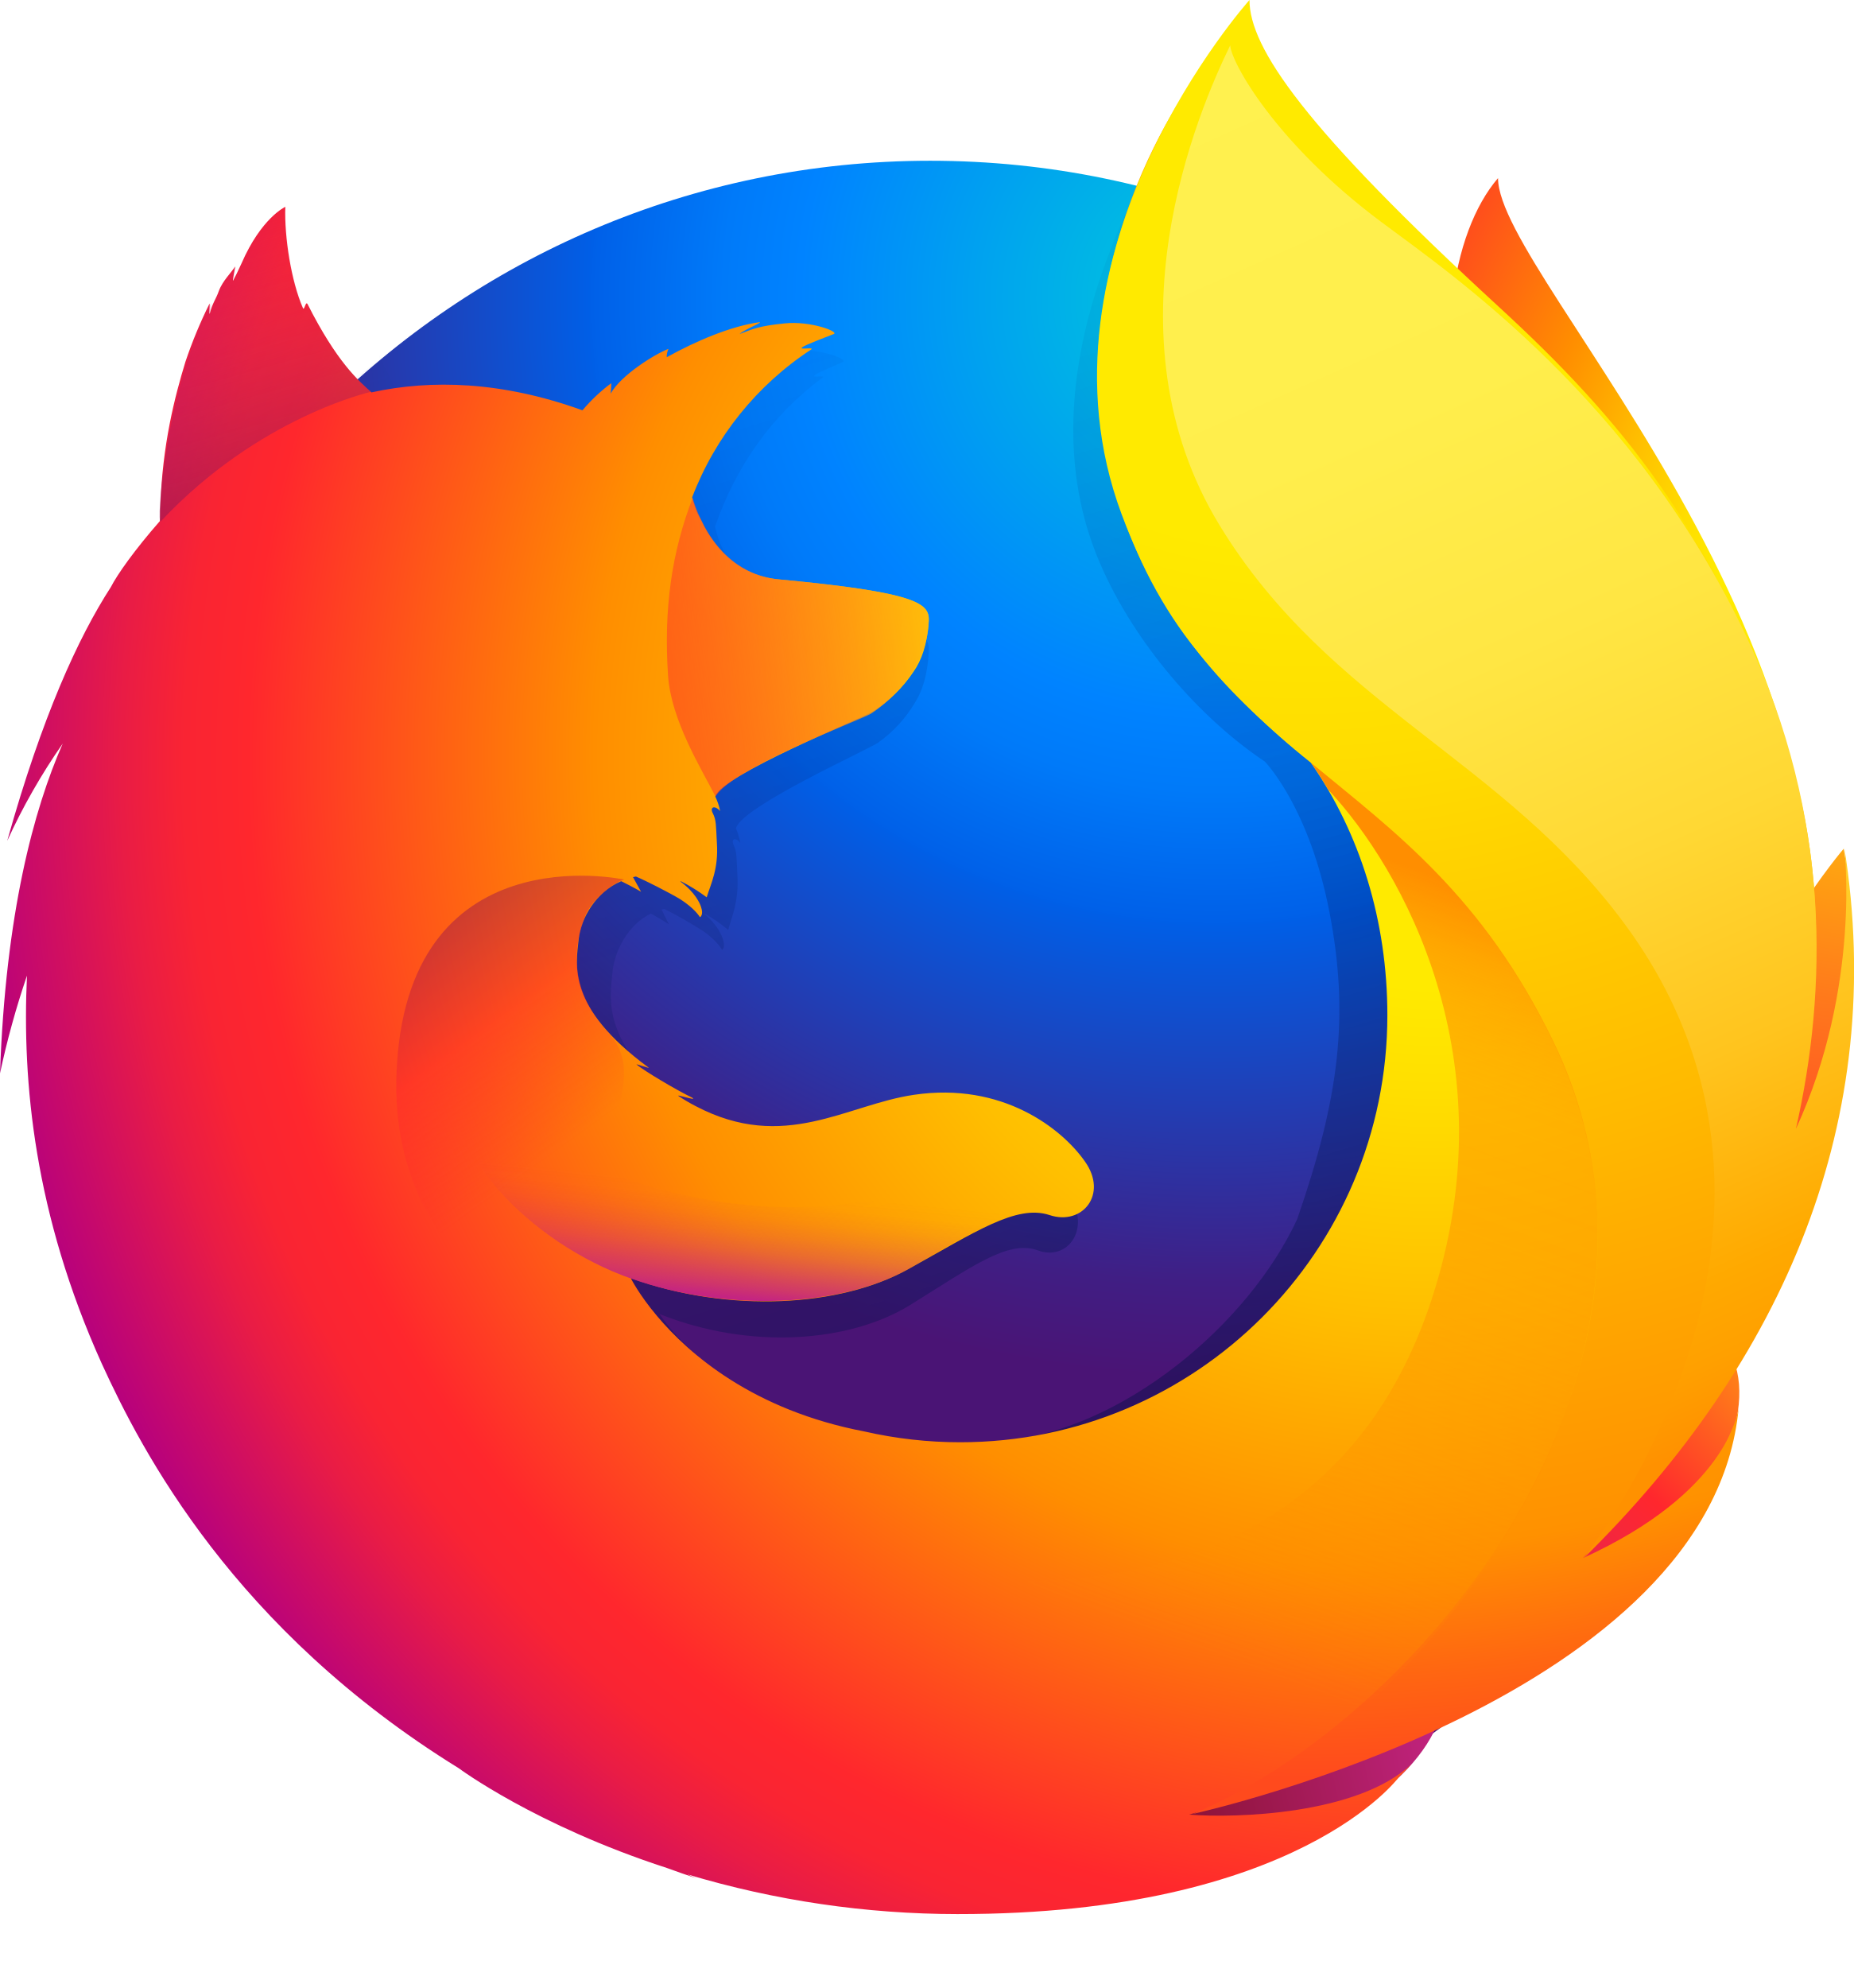
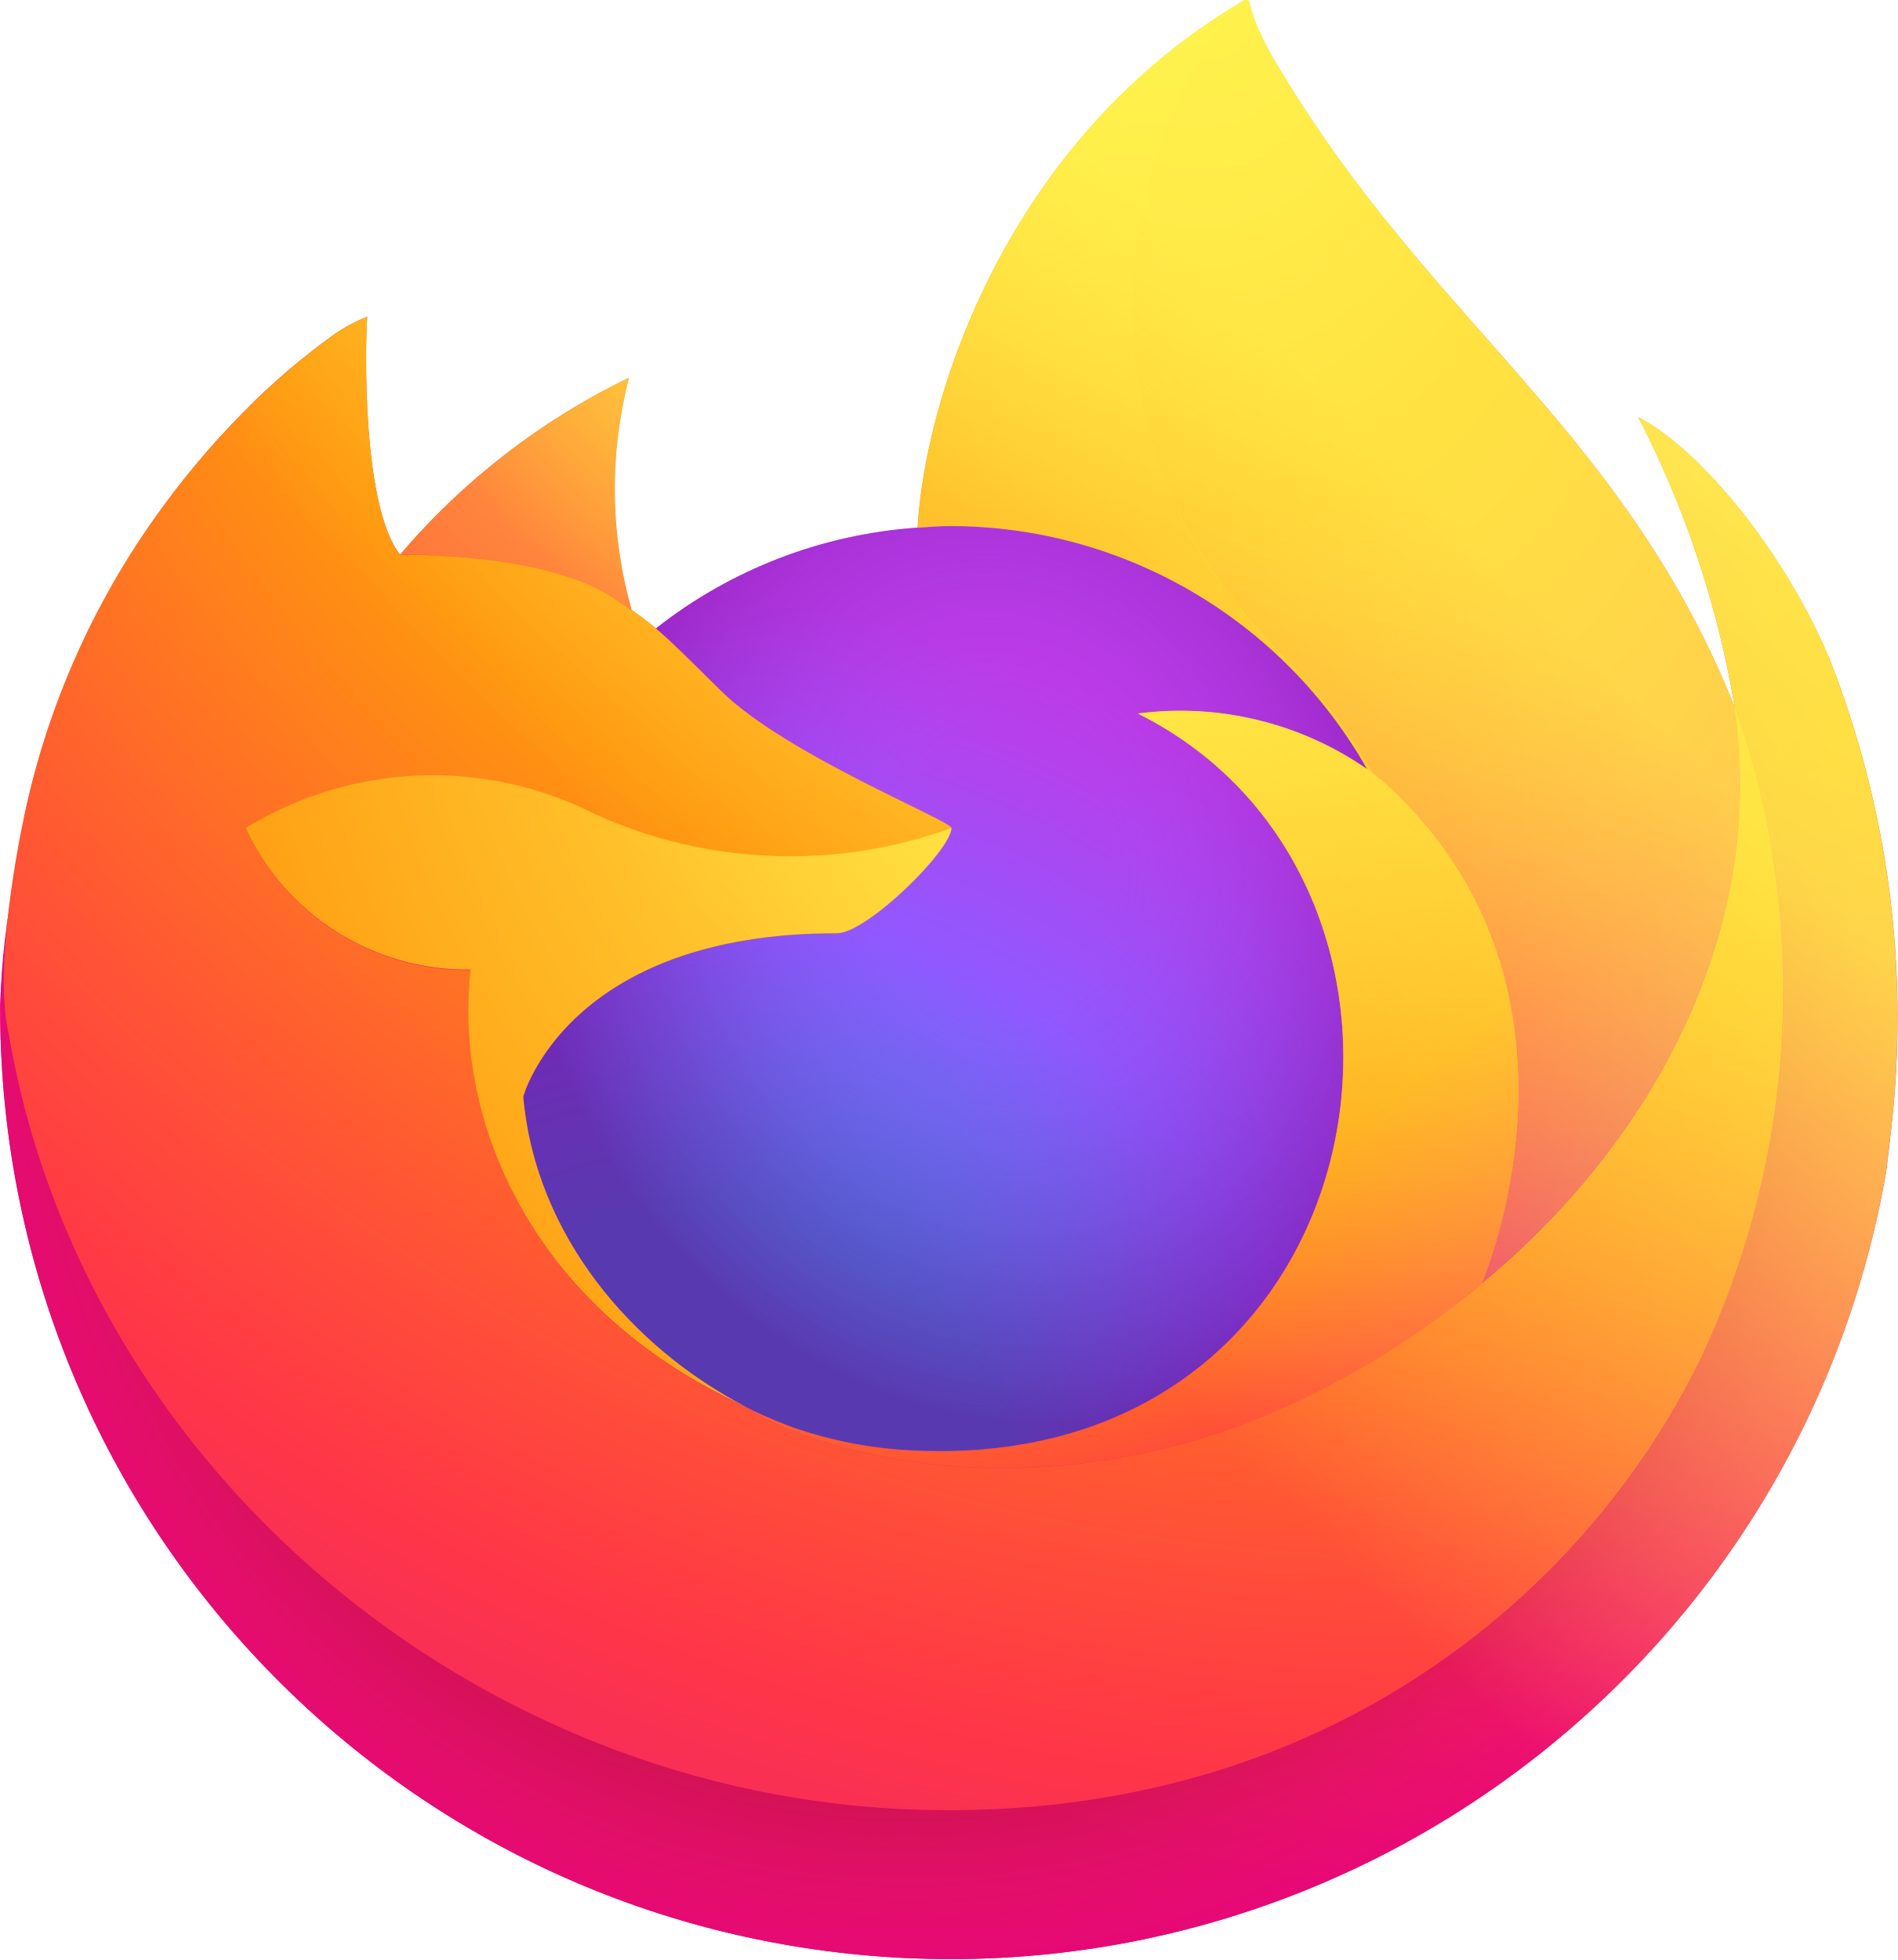
- <svg xmlns="http://www.w3.org/2000/svg" viewBox="0 0 953 1022">
-   <style>.a{fill:url(#r)}.b{fill:url(#r1)}.c{fill:url(#l)}.d{fill:url(#r2)}.e{fill:url(#r3)}.f{fill:url(#r4)}.g{fill:url(#r5)}.h{fill:url(#r6)}.j{fill:url(#l2)}.k{fill:url(#l3)}.m{fill:url(#l4)}.n{fill:url(#l5)}.o{fill:url(#l6)}.q{fill:url(#l7)}</style>
-   <radialGradient id="r" cx="-14515.52" cy="-8331.08" r="450.88" fx="-14544.28" gradientTransform="matrix(0.76, 0.03, -0.05, 1.12, 11552.47, 10070.53)" gradientUnits="userSpaceOnUse">
-     <stop offset=".1" stop-color="#ffea00" />
-     <stop offset=".17" stop-color="#ffde00" />
-     <stop offset=".28" stop-color="#ffbf00" />
-     <stop offset=".43" stop-color="#ff8e00" />
-     <stop offset=".77" stop-color="#ff272d" />
-     <stop offset=".87" stop-color="#e0255a" />
-     <stop offset=".95" stop-color="#cc2477" />
-     <stop offset="1" stop-color="#c42482" />
-   </radialGradient>
-   <radialGradient id="r1" cx="-7564.67" cy="-7923.61" r="791.23" gradientTransform="translate(9929.85 9899.41) scale(1.23 1.23)" gradientUnits="userSpaceOnUse">
-     <stop offset="0" stop-color="#00ccda" />
-     <stop offset=".22" stop-color="#0083ff" />
-     <stop offset=".26" stop-color="#007af9" />
-     <stop offset=".33" stop-color="#0060e8" />
-     <stop offset=".33" stop-color="#005fe7" />
-     <stop offset=".44" stop-color="#2639ad" />
-     <stop offset=".52" stop-color="#401e84" />
-     <stop offset=".57" stop-color="#4a1475" />
-   </radialGradient>
-   <linearGradient id="l" x1="540.67" x2="349.23" y1="729.19" y2="102.96" gradientUnits="userSpaceOnUse">
-     <stop offset="0" stop-color="#000f43" stop-opacity=".4" />
-     <stop offset=".48" stop-color="#001962" stop-opacity=".17" />
-     <stop offset="1" stop-color="#002079" stop-opacity="0" />
-   </linearGradient>
-   <radialGradient id="r2" cx="-8295.94" cy="-6518.56" r="266.89" gradientTransform="matrix(1.22, 0.12, -0.12, 1.22, 10303.7, 9601.96)" gradientUnits="userSpaceOnUse">
-     <stop offset="0" stop-color="#ffea00" />
-     <stop offset=".5" stop-color="#ff272d" />
-     <stop offset="1" stop-color="#c42482" />
-   </radialGradient>
-   <radialGradient id="r3" cx="-8320.09" cy="-6774.47" r="445.68" gradientTransform="matrix(1.22, 0.12, -0.12, 1.22, 10303.7, 9601.96)" gradientUnits="userSpaceOnUse">
-     <stop offset="0" stop-color="#ffe900" />
-     <stop offset=".16" stop-color="#ffaf0e" />
-     <stop offset=".32" stop-color="#ff7a1b" />
-     <stop offset=".47" stop-color="#ff4e26" />
-     <stop offset=".62" stop-color="#ff2c2e" />
-     <stop offset=".76" stop-color="#ff1434" />
-     <stop offset=".89" stop-color="#ff0538" />
-     <stop offset="1" stop-color="#ff0039" />
-   </radialGradient>
-   <radialGradient id="r4" cx="-8257.05" cy="-6361.33" r="408.96" gradientTransform="matrix(1.22, 0.12, -0.12, 1.22, 10303.7, 9601.96)" gradientUnits="userSpaceOnUse">
-     <stop offset="0" stop-color="#ff272d" />
-     <stop offset=".5" stop-color="#c42482" />
-     <stop offset=".99" stop-color="#620700" />
-   </radialGradient>
-   <radialGradient id="r5" cx="715.19" cy="394.04" r="782.18" fx="743.17" fy="380.21" gradientUnits="userSpaceOnUse">
-     <stop offset=".16" stop-color="#ffea00" />
-     <stop offset=".23" stop-color="#ffde00" />
-     <stop offset=".37" stop-color="#ffbf00" />
-     <stop offset=".54" stop-color="#ff8e00" />
-     <stop offset=".76" stop-color="#ff272d" />
-     <stop offset=".8" stop-color="#f92433" />
-     <stop offset=".84" stop-color="#e91c45" />
-     <stop offset=".89" stop-color="#cf0e62" />
-     <stop offset=".94" stop-color="#b5007f" />
-   </radialGradient>
-   <radialGradient id="r6" cx="670.34" cy="31.29" r="891.45" gradientUnits="userSpaceOnUse">
-     <stop offset=".28" stop-color="#ffea00" />
-     <stop offset=".4" stop-color="#fd0" />
-     <stop offset=".63" stop-color="#ffba00" />
-     <stop offset=".86" stop-color="#ff9100" />
-     <stop offset=".93" stop-color="#ff6711" />
-     <stop offset=".99" stop-color="#ff4a1d" />
-   </radialGradient>
-   <linearGradient id="l2" x1="-8979.65" x2="-8672.62" y1="-6679.74" y2="-6758" gradientTransform="matrix(1.22, 0.12, -0.12, 1.22, 10303.7, 9601.96)" gradientUnits="userSpaceOnUse">
-     <stop offset="0" stop-color="#c42482" stop-opacity=".5" />
-     <stop offset=".47" stop-color="#ff272d" stop-opacity=".5" />
-     <stop offset=".49" stop-color="#ff2c2c" stop-opacity=".51" />
-     <stop offset=".68" stop-color="#ff7a1a" stop-opacity=".72" />
-     <stop offset=".83" stop-color="#ffb20d" stop-opacity=".87" />
-     <stop offset=".94" stop-color="#ffd605" stop-opacity=".96" />
-     <stop offset="1" stop-color="#ffe302" />
-   </linearGradient>
-   <linearGradient id="l3" x1="210.35" x2="155.78" y1="-1084.01" y2="-1223.86" gradientTransform="matrix(0.99, 0.1, -0.1, 0.99, -174.07, 1317.43)" gradientUnits="userSpaceOnUse">
-     <stop offset="0" stop-color="#891551" stop-opacity=".6" />
-     <stop offset="1" stop-color="#c42482" stop-opacity="0" />
-   </linearGradient>
-   <linearGradient id="l4" x1="-12.96" x2="81.15" y1="716.83" y2="823.71" gradientTransform="matrix(0.99, 0.1, -0.1, 0.99, 305.06, -242.98)" gradientUnits="userSpaceOnUse">
-     <stop offset=".01" stop-color="#891551" stop-opacity=".5" />
-     <stop offset=".48" stop-color="#ff272d" stop-opacity=".5" />
-     <stop offset="1" stop-color="#ff272d" stop-opacity="0" />
-   </linearGradient>
-   <linearGradient id="l5" x1="165.1" x2="165.17" y1="902.62" y2="827.84" gradientTransform="matrix(0.99, 0.1, -0.1, 0.99, 305.06, -242.98)" gradientUnits="userSpaceOnUse">
-     <stop offset="0" stop-color="#c42482" />
-     <stop offset=".08" stop-color="#c42482" stop-opacity=".81" />
-     <stop offset=".21" stop-color="#c42482" stop-opacity=".57" />
-     <stop offset=".33" stop-color="#c42482" stop-opacity=".36" />
-     <stop offset=".45" stop-color="#c42482" stop-opacity=".2" />
-     <stop offset=".56" stop-color="#c42482" stop-opacity=".09" />
-     <stop offset=".67" stop-color="#c42482" stop-opacity=".02" />
-     <stop offset=".77" stop-color="#c42482" stop-opacity="0" />
-   </linearGradient>
-   <linearGradient id="l6" x1="620.53" x2="926.19" y1="36.12" y2="719.61" gradientUnits="userSpaceOnUse">
-     <stop offset="0" stop-color="#fff14f" />
-     <stop offset=".27" stop-color="#ffee4c" />
-     <stop offset=".45" stop-color="#ffe643" />
-     <stop offset=".61" stop-color="#ffd834" />
-     <stop offset=".76" stop-color="#ffc41e" />
-     <stop offset=".89" stop-color="#ffab02" />
-     <stop offset=".9" stop-color="#ffa900" />
-     <stop offset=".95" stop-color="#ffa000" />
-     <stop offset="1" stop-color="#ff9100" />
-   </linearGradient>
-   <linearGradient id="l7" x1="680.88" x2="536.1" y1="429.21" y2="817.96" gradientUnits="userSpaceOnUse">
-     <stop offset="0" stop-color="#ff8e00" />
-     <stop offset=".04" stop-color="#ff8e00" stop-opacity=".86" />
-     <stop offset=".08" stop-color="#ff8e00" stop-opacity=".73" />
-     <stop offset=".13" stop-color="#ff8e00" stop-opacity=".63" />
-     <stop offset=".18" stop-color="#ff8e00" stop-opacity=".56" />
-     <stop offset=".23" stop-color="#ff8e00" stop-opacity=".51" />
-     <stop offset=".28" stop-color="#ff8e00" stop-opacity=".5" />
-     <stop offset=".39" stop-color="#ff8e00" stop-opacity=".48" />
-     <stop offset=".52" stop-color="#ff8e00" stop-opacity=".42" />
-     <stop offset=".68" stop-color="#ff8e00" stop-opacity=".31" />
-     <stop offset=".84" stop-color="#ff8e00" stop-opacity=".17" />
-     <stop offset="1" stop-color="#ff8e00" stop-opacity="0" />
-   </linearGradient>
-   <path d="M770.28,91.56c-23.95,27.88-35.1,90.64-10.82,154.26s61.5,49.8,84.7,114.67c30.62,85.6,16.37,200.59,16.37,200.59s36.81,106.61,62.47-6.63C979.79,341.74,770.28,143.94,770.28,91.56Z" class="a" />
-   <path d="M478.07,974.64c245.24,0,443.9-199.74,443.9-446s-198.66-446-443.66-446S34.65,282.32,34.65,528.61C34.18,775.14,233.07,974.64,478.07,974.64Z" class="b" />
-   <path d="M810.67,803.64a246.89,246.89,0,0,1-30.12,18.18,704,704,0,0,0,38.3-63c9.46-10.47,18.13-20.65,25.19-31.65,3.44-5.41,7.31-12.08,11.42-19.82,24.92-44.9,52.4-117.56,53.18-192.2V515c0-1.84,0-3.67,0-5.51a257.6,257.6,0,0,0-5.71-55.75c.2,1.43.38,2.86.56,4.29-.22-1.1-.41-2.21-.64-3.31.37,2,.66,4,1,6,5.09,43.22,1.47,85.37-16.68,116.45-.29.45-.58.88-.87,1.32,9.41-47.23,12.56-99.39,2.09-151.6,0,0-4.19-25.38-35.38-102.44-18-44.35-49.83-80.72-78-107.21-24.69-30.55-47.11-51-59.47-64.06-25.82-27.19-36.64-47.57-41.09-60.87-3.85-1.93-53.14-49.81-57.05-51.63-21.51,33.35-89.16,137.67-57,235.15,14.58,44.17,51.47,90,90.07,115.74,1.69,1.94,23,25,33.09,77.16,10.45,53.85,5,95.86-16.54,158-25.29,54.51-90.07,108.39-150.72,113.9-129.67,11.78-177.15-65.11-177.15-65.11,46.34,18.52,97.57,14.65,128.72-4.56,31.4-19.43,50.39-33.83,65.81-28.15C548.86,648.43,561,632,550.1,615a78.5,78.5,0,0,0-79.4-34.57c-31.43,5.11-60.23,30-101.41,5.89a85.53,85.53,0,0,1-7.73-5.06c-2.71-1.79,8.83,2.72,6.13.69-8-4.35-22.2-13.84-25.88-17.22-.61-.56,6.22,2.18,5.61,1.62-38.51-31.71-33.7-53.13-32.49-66.57,1-10.75,8-24.52,19.75-30.11,5.69,3.11,9.24,5.48,9.24,5.48s-2.43-5-3.74-7.58c.46-.2.9-.15,1.36-.34,4.66,2.25,15,8.1,20.41,11.67,7.07,5,9.33,9.44,9.33,9.44s1.86-1,.48-5.37c-.5-1.78-2.65-7.45-9.65-13.17l.44,0a81.2,81.2,0,0,1,11.87,8.24c2-7.18,5.53-14.68,4.75-28.09-.48-9.43-.26-11.87-1.92-15.51-1.49-3.13.83-4.35,3.42-1.1a32.83,32.83,0,0,0-2.21-7.4l0-.24c3.23-11.24,68.25-40.46,73-43.88a67.36,67.36,0,0,0,19.13-20.8c3.62-5.76,6.34-13.85,7-26.11.36-8.84-3.76-14.73-69.51-21.62-18-1.77-28.53-14.8-34.53-26.82-1.09-2.59-2.21-4.94-3.33-7.28a58,58,0,0,1-2.56-8.43c10.75-30.87,28.81-57,55.37-76.7,1.45-1.32-5.78.34-4.34-1,1.69-1.54,12.71-6,14.79-7,2.54-1.2-10.88-6.9-22.73-5.51-12.07,1.36-14.63,2.8-21.07,5.53,2.67-2.66,11.17-6.15,9.18-6.13-13,2-29.18,9.56-43,18.12a10.73,10.73,0,0,1,.83-4.35c-6.44,2.73-22.26,13.79-26.87,23.14a44.33,44.33,0,0,0,.27-5.4,84.48,84.48,0,0,0-13.19,13.82l-.24.22c-37.36-15-70.23-16-98.05-9.28-6.09-6.11-9.06-1.64-22.91-32.07-.94-1.83.72,1.81,0,0-2.28-5.9,1.39,7.87,0,0-23.28,18.37-53.92,39.19-68.63,53.89-.18.59,17.16-4.9,0,0-6,1.72-5.6,5.28-6.51,37.5-.22,2.44,0,5.18-.22,7.38-11.75,15-19.75,27.64-22.78,34.21-15.19,26.18-31.93,67-48.15,131.55A334.36,334.36,0,0,1,75.2,398.36c-13.49,34.27-26.53,88.08-29.13,170.94a483.61,483.61,0,0,1,12.53-50.66A473,473,0,0,0,93.33,719.71c9.33,22.82,24.76,57.46,51,95.4C226.9,902,343.31,956,472.21,956,606.79,956,727.64,897.13,810.67,803.64Z" class="c" />
-   <path d="M711.1,866.71c162.87-18.86,235-186.7,142.38-190C769.85,674,634,875.61,711.1,866.71Z" class="d" />
-   <path d="M865.21,642.42C977.26,577.21,948,436.34,948,436.34s-43.25,50.24-72.62,130.32C846.4,646,797.84,681.81,865.21,642.42Z" class="e" />
-   <path d="M509.47,950.06C665.7,999.91,800,876.84,717.21,835.74,642,798.68,435.32,926.49,509.47,950.06Z" class="f" />
-   <path d="M876.85,702.23c3.8-5.36,8.94-22.53,13.48-30.21,27.58-44.52,27.78-80,27.78-80.84,16.66-83.22,15.15-117.2,4.9-180-8.25-50.6-44.32-123.09-75.57-158-32.2-36-9.51-24.25-40.69-50.52-27.33-30.29-53.82-60.29-68.25-72.36C634.22,43.09,636.57,24.58,638.58,21.42c-.34.37-.84.92-1.47,1.64C635.87,18.14,635,14,635,14s-57,57-69,152c-7.83,62,15.38,126.68,49,168a381.37,381.37,0,0,0,59,58v0c25.4,36.48,39.38,81.49,39.38,129.91,0,121.24-98.34,219.53-219.65,219.53a220.45,220.45,0,0,1-49.13-5.52C387.36,725,354.3,696.12,337.82,676.51c-9.45-11.23-13.46-19.42-13.46-19.42,51.28,18.37,108,14.53,142.47-4.52,34.75-19.26,55.77-33.55,72.84-27.92,16.82,5.61,30.21-10.67,18.2-27.54-11.77-16.85-42.4-41-87.88-34.29-34.79,5.07-66.66,29.76-112.24,5.84a96.31,96.31,0,0,1-8.55-5c-3-1.77,9.77,2.69,6.79.68-8.87-4.32-24.57-13.73-28.64-17.07-.68-.56,6.88,2.16,6.2,1.6-42.62-31.45-37.3-52.69-36-66,1.07-10.66,8.81-24.32,21.86-29.86,6.3,3.08,10.23,5.43,10.23,5.43s-2.69-4.92-4.14-7.51c.51-.19,1-.15,1.5-.34,5.16,2.23,16.58,8,22.59,11.57,7.83,4.95,10.32,9.36,10.32,9.36s2.06-1,.54-5.33c-.56-1.77-2.93-7.39-10.68-13.07l.48,0a90.85,90.85,0,0,1,13.13,8.17c2.19-7.12,6.12-14.56,5.25-27.86-.53-9.35-.28-11.78-2.12-15.39-1.65-3.1.92-4.31,3.78-1.09a30,30,0,0,0-2.44-7.34l0-.24c3.57-11.14,75.53-40.12,80.77-43.51a70.31,70.31,0,0,0,21.17-20.63c4-5.72,7-13.73,7.75-25.89.25-5.48-1.44-9.82-20.5-14-11.44-2.49-29.14-4.91-56.43-7.47-19.9-1.76-31.58-14.68-38.21-26.6-1.21-2.57-2.45-4.9-3.68-7.22a53.11,53.11,0,0,1-2.83-8.36,158.47,158.47,0,0,1,61.28-76.06c1.6-1.31-6.4.33-4.8-1,1.87-1.52,14.06-5.93,16.37-6.92,2.81-1.19-12-6.84-25.16-5.47-13.36,1.35-16.19,2.78-23.32,5.49,3-2.64,12.37-6.1,10.16-6.08-14.4,2-32.3,9.48-47.6,18a9.68,9.68,0,0,1,.92-4.31c-7.13,2.71-24.64,13.67-29.73,23a39.49,39.49,0,0,0,.29-5.35,88.68,88.68,0,0,0-14.6,13.7l-.27.22C258.14,196,221.75,195,191,201.72c-6.74-6.06-17.57-15.23-32.89-45.4-1-1.82-1.6,3.75-2.4,2-6-13.81-9.55-36.44-9-52,0,0-12.32,5.61-22.51,29.06-1.89,4.21-3.11,6.54-4.32,8.87-.56.68,1.27-7.7,1-7.24-1.77,3-6.36,7.19-8.37,12.62-1.38,4-3.32,6.27-4.56,11.29l-.29.46c-.1-1.48.37-6.08,0-5.14A236.1,236.1,0,0,0,95.34,186c-5.49,18-11.88,42.61-12.89,74.57-.24,2.42,0,5.14-.25,7.32C69.2,282.72,60.34,295.28,57,301.8c-16.81,26-35.33,66.44-53.29,130.46a319.14,319.14,0,0,1,28.54-50C17.32,416.25,2.89,469.62,0,551.8a438.52,438.52,0,0,1,13.87-50.24C11.29,556.36,17.68,624.3,52.32,701,72.89,746,120.24,837.6,235.94,909.05h0s39.36,29.3,107,51.26c5,1.81,10.06,3.6,15.23,5.33-1.62-.66-3.19-1.34-4.71-2.05A484.88,484.88,0,0,0,492.27,984c175.18.15,226.85-70.2,226.85-70.2l-.51.38q3.71-3.49,7.14-7.26C698.11,933,635,934.76,611.45,932.87c40.22-11.81,66.69-21.81,118.17-41.52q9-3.36,18.48-7.64l2.05-.94c1.25-.58,2.49-1.13,3.75-1.74a349.21,349.21,0,0,0,70.26-44c51.7-41.3,62.95-81.56,68.83-108.1-.82,2.54-3.37,8.47-5.17,12.32-13.31,28.48-42.84,46-74.91,60.95a689,689,0,0,0,42.38-62.44C865.77,729.39,869,713.15,876.85,702.23Z" class="g" />
-   <path d="M813.92,801c21.08-23.24,40-49.82,54.35-80,36.9-77.58,94-206.58,49-341.31C881.77,273.22,833,215,771.11,158.12,670.56,65.76,642.48,24.52,642.48,0c0,0-116.09,129.41-65.74,264.38s153.46,130,221.68,270.87c80.27,165.74-64.95,346.61-185,397.24,7.35-1.63,267-60.38,280.61-208.88C893.68,726.34,887.83,767.41,813.92,801Z" class="h" />
-   <path d="M477.59,319.37c.39-8.77-4.16-14.66-76.68-21.46-29.84-2.76-41.26-30.33-44.75-41.94-10.61,27.56-15,56.49-12.64,91.48,1.61,22.92,17,47.52,24.37,62,0,0,1.64-2.13,2.39-2.91,13.86-14.43,71.94-36.42,77.39-39.54C453.69,363.16,476.58,346.44,477.59,319.37Z" class="j" />
-   <path d="M158.31,156.47c-1-1.82-1.6,3.75-2.4,2-6-13.81-9.58-36.2-8.72-52,0,0-12.32,5.61-22.51,29.06-1.89,4.21-3.11,6.54-4.32,8.86-.56.68,1.27-7.7,1-7.24-1.77,3-6.36,7.19-8.35,12.38-1.65,4.24-3.35,6.52-4.61,11.77-.39,1.43.39-6.32.05-5.38C84.72,201.68,80.19,271,82.69,268,133.17,214.14,191,201.36,191,201.36c-6.15-4.53-19.53-17.63-32.7-44.89Z" class="k" />
-   <path d="M349.84,720.1c-69.72-29.77-149-71.75-146-167.14C207.92,427.35,321,452.18,321,452.18c-4.27,1-15.68,9.16-19.72,17.82-4.27,10.83-12.07,35.28,11.55,60.9,37.09,40.19-76.2,95.36,98.66,199.57,4.41,2.4-41-1.43-61.64-10.36Z" class="m" />
-   <path d="M325.07,657.5c49.44,17.21,107,14.19,141.52-4.86,23.09-12.85,52.7-33.43,70.92-28.35-15.78-6.24-27.73-9.15-42.1-9.86-2.45,0-5.38-.05-8-.32a136.23,136.23,0,0,0-15.76.86c-8.9.82-18.77,6.43-27.74,5.53-.48,0,8.7-3.77,8-3.61-4.75,1-9.92,1.21-15.37,1.88-3.47.39-6.45.82-9.89,1-103,8.73-190-55.81-190-55.81-7.41,25,33.17,74.3,88.52,93.57Z" class="n" />
-   <path d="M813.74,801.65c104.16-102.27,156.86-226.58,134.58-366,0,0,8.9,71.5-24.85,144.63,16.21-71.39,18.1-160.11-25-252C841,205.64,746.45,141.11,710.35,114.19,655.66,73.4,633,31.87,632.57,23.3c-16.34,33.48-65.77,148.2-5.31,247,56.64,92.56,145.86,120,208.33,204.95C950.67,631.67,813.74,801.65,813.74,801.65Z" class="o" />
-   <path d="M798.81,535.55C762.41,460.35,717,427.55,674,392c5,7,6.23,9.47,9,14,37.83,40.32,93.61,138.66,53.11,262.11C659.88,900.48,355,791.06,323,760.32c12.93,134.49,238,198.84,384.6,111.63C791,793,858.47,658.79,798.81,535.55Z" class="q" />
+ <svg xmlns="http://www.w3.org/2000/svg" width="77.42" height="79.97" version="1.1" viewBox="0 0 77.42 79.97">
+   <defs>
+     <linearGradient id="a" x1="70.79" x2="6.447" y1="12.39" y2="74.47" gradientTransform="translate(-1.3 -.004086)" gradientUnits="userSpaceOnUse">
+       <stop stop-color="#fff44f" offset=".048" />
+       <stop stop-color="#ffe847" offset=".111" />
+       <stop stop-color="#ffc830" offset=".225" />
+       <stop stop-color="#ff980e" offset=".368" />
+       <stop stop-color="#ff8b16" offset=".401" />
+       <stop stop-color="#ff672a" offset=".462" />
+       <stop stop-color="#ff3647" offset=".534" />
+       <stop stop-color="#e31587" offset=".705" />
+     </linearGradient>
+     <radialGradient id="b" cx="-7907" cy="-8515" r="80.8" gradientTransform="translate(7974 8524)" gradientUnits="userSpaceOnUse">
+       <stop stop-color="#ffbd4f" offset=".129" />
+       <stop stop-color="#ffac31" offset=".186" />
+       <stop stop-color="#ff9d17" offset=".247" />
+       <stop stop-color="#ff980e" offset=".283" />
+       <stop stop-color="#ff563b" offset=".403" />
+       <stop stop-color="#ff3750" offset=".467" />
+       <stop stop-color="#f5156c" offset=".71" />
+       <stop stop-color="#eb0878" offset=".782" />
+       <stop stop-color="#e50080" offset=".86" />
+     </radialGradient>
+     <radialGradient id="c" cx="-7937" cy="-8482" r="80.8" gradientTransform="translate(7974 8524)" gradientUnits="userSpaceOnUse">
+       <stop stop-color="#960e18" offset=".3" />
+       <stop stop-color="#b11927" stop-opacity=".74" offset=".351" />
+       <stop stop-color="#db293d" stop-opacity=".343" offset=".435" />
+       <stop stop-color="#f5334b" stop-opacity=".094" offset=".497" />
+       <stop stop-color="#ff3750" stop-opacity="0" offset=".53" />
+     </radialGradient>
+     <radialGradient id="d" cx="-7927" cy="-8533" r="58.53" gradientTransform="translate(7974 8524)" gradientUnits="userSpaceOnUse">
+       <stop stop-color="#fff44f" offset=".132" />
+       <stop stop-color="#ffdc3e" offset=".252" />
+       <stop stop-color="#ff9d12" offset=".506" />
+       <stop stop-color="#ff980e" offset=".526" />
+     </radialGradient>
+     <radialGradient id="e" cx="-7946" cy="-8461" r="38.47" gradientTransform="translate(7974 8524)" gradientUnits="userSpaceOnUse">
+       <stop stop-color="#3a8ee6" offset=".353" />
+       <stop stop-color="#5c79f0" offset=".472" />
+       <stop stop-color="#9059ff" offset=".669" />
+       <stop stop-color="#c139e6" offset="1" />
+     </radialGradient>
+     <radialGradient id="f" cx="-7936" cy="-8492" r="20.4" gradientTransform="matrix(.972 -.235 .275 1.138 10090 7834)" gradientUnits="userSpaceOnUse">
+       <stop stop-color="#9059ff" stop-opacity="0" offset=".206" />
+       <stop stop-color="#8c4ff3" stop-opacity=".064" offset=".278" />
+       <stop stop-color="#7716a8" stop-opacity=".45" offset=".747" />
+       <stop stop-color="#6e008b" stop-opacity=".6" offset=".975" />
+     </radialGradient>
+     <radialGradient id="g" cx="-7938" cy="-8518" r="27.68" gradientTransform="translate(7974 8524)" gradientUnits="userSpaceOnUse">
+       <stop stop-color="#ffe226" offset="0" />
+       <stop stop-color="#ffdb27" offset=".121" />
+       <stop stop-color="#ffc82a" offset=".295" />
+       <stop stop-color="#ffa930" offset=".502" />
+       <stop stop-color="#ff7e37" offset=".732" />
+       <stop stop-color="#ff7139" offset=".792" />
+     </radialGradient>
+     <radialGradient id="h" cx="-7916" cy="-8536" r="118.1" gradientTransform="translate(7974 8524)" gradientUnits="userSpaceOnUse">
+       <stop stop-color="#fff44f" offset=".113" />
+       <stop stop-color="#ff980e" offset=".456" />
+       <stop stop-color="#ff5634" offset=".622" />
+       <stop stop-color="#ff3647" offset=".716" />
+       <stop stop-color="#e31587" offset=".904" />
+     </radialGradient>
+     <radialGradient id="i" cx="-7927" cy="-8523" r="86.5" gradientTransform="matrix(.105 .995 -.653 .069 -4685 8470)" gradientUnits="userSpaceOnUse">
+       <stop stop-color="#fff44f" offset="0" />
+       <stop stop-color="#ffe847" offset=".06" />
+       <stop stop-color="#ffc830" offset=".168" />
+       <stop stop-color="#ff980e" offset=".304" />
+       <stop stop-color="#ff8b16" offset=".356" />
+       <stop stop-color="#ff672a" offset=".455" />
+       <stop stop-color="#ff3647" offset=".57" />
+       <stop stop-color="#e31587" offset=".737" />
+     </radialGradient>
+     <radialGradient id="j" cx="-7938" cy="-8508" r="73.72" gradientTransform="translate(7974 8524)" gradientUnits="userSpaceOnUse">
+       <stop stop-color="#fff44f" offset=".137" />
+       <stop stop-color="#ff980e" offset=".48" />
+       <stop stop-color="#ff5634" offset=".592" />
+       <stop stop-color="#ff3647" offset=".655" />
+       <stop stop-color="#e31587" offset=".904" />
+     </radialGradient>
+     <radialGradient id="k" cx="-7919" cy="-8504" r="80.69" gradientTransform="translate(7974 8524)" gradientUnits="userSpaceOnUse">
+       <stop stop-color="#fff44f" offset=".094" />
+       <stop stop-color="#ffe141" offset=".231" />
+       <stop stop-color="#ffaf1e" offset=".509" />
+       <stop stop-color="#ff980e" offset=".626" />
+     </radialGradient>
+     <linearGradient id="l" x1="70.01" x2="15.27" y1="12.06" y2="66.81" gradientTransform="translate(-1.3 -.004086)" gradientUnits="userSpaceOnUse">
+       <stop stop-color="#fff44f" stop-opacity=".8" offset=".167" />
+       <stop stop-color="#fff44f" stop-opacity=".634" offset=".266" />
+       <stop stop-color="#fff44f" stop-opacity=".217" offset=".489" />
+       <stop stop-color="#fff44f" stop-opacity="0" offset=".6" />
+     </linearGradient>
+   </defs>
+   <path d="m74.62 26.83c-1.684-4.052-5.1-8.427-7.775-9.81a40.27 40.27 0 0 1 3.925 11.76l7e-3 0.065c-4.382-10.92-11.81-15.33-17.88-24.92-0.307-0.485-0.614-0.971-0.913-1.484-0.171-0.293-0.308-0.557-0.427-0.8a7.053 7.053 0 0 1-0.578-1.535 0.1 0.1 0 0 0-0.088-0.1 0.138 0.138 0 0 0-0.073 0c-5e-3 0-0.013 9e-3 -0.019 0.011s-0.019 0.011-0.028 0.015l0.015-0.026c-9.735 5.7-13.04 16.25-13.34 21.53a19.39 19.39 0 0 0-10.67 4.111 11.59 11.59 0 0 0-1-0.758 17.97 17.97 0 0 1-0.109-9.473 28.7 28.7 0 0 0-9.329 7.21h-0.018c-1.536-1.947-1.428-8.367-1.34-9.708a6.928 6.928 0 0 0-1.294 0.687 28.22 28.22 0 0 0-3.788 3.245 33.84 33.84 0 0 0-3.623 4.347v6e-3 -7e-3a32.73 32.73 0 0 0-5.2 11.74l-0.052 0.256c-0.073 0.341-0.336 2.049-0.381 2.42 0 0.029-6e-3 0.056-9e-3 0.085a36.94 36.94 0 0 0-0.629 5.343v0.2a38.76 38.76 0 0 0 76.95 6.554c0.065-0.5 0.118-0.995 0.176-1.5a39.86 39.86 0 0 0-2.514-19.47zm-44.67 30.34c0.181 0.087 0.351 0.181 0.537 0.264l0.027 0.017q-0.282-0.135-0.564-0.281zm8.878-23.38m31.95-4.934v-0.037l7e-3 0.041z" style="fill:url(#a)" />
+   <path d="m74.62 26.83c-1.684-4.052-5.1-8.427-7.775-9.81a40.27 40.27 0 0 1 3.925 11.76v0.037l7e-3 0.041a35.1 35.1 0 0 1-1.206 26.16c-4.442 9.531-15.19 19.3-32.02 18.82-18.18-0.515-34.2-14.01-37.19-31.68-0.545-2.787 0-4.2 0.274-6.465a28.88 28.88 0 0 0-0.623 5.348v0.2a38.76 38.76 0 0 0 76.95 6.554c0.065-0.5 0.118-0.995 0.176-1.5a39.86 39.86 0 0 0-2.514-19.47z" style="fill:url(#b)" />
+   <path d="m74.62 26.83c-1.684-4.052-5.1-8.427-7.775-9.81a40.27 40.27 0 0 1 3.925 11.76v0.037l7e-3 0.041a35.1 35.1 0 0 1-1.206 26.16c-4.442 9.531-15.19 19.3-32.02 18.82-18.18-0.515-34.2-14.01-37.19-31.68-0.545-2.787 0-4.2 0.274-6.465a28.88 28.88 0 0 0-0.623 5.348v0.2a38.76 38.76 0 0 0 76.95 6.554c0.065-0.5 0.118-0.995 0.176-1.5a39.86 39.86 0 0 0-2.514-19.47z" style="fill:url(#c)" />
+   <path d="m55.78 31.38c0.084 0.059 0.162 0.118 0.241 0.177a21.1 21.1 0 0 0-3.6-4.695c-12.05-12.05-3.157-26.12-1.658-26.84l0.015-0.022c-9.735 5.7-13.04 16.25-13.34 21.53 0.452-0.031 0.9-0.069 1.362-0.069a19.56 19.56 0 0 1 16.98 9.917z" style="fill:url(#d)" />
+   <path d="m38.82 33.79c-0.064 0.964-3.47 4.289-4.661 4.289-11.02 0-12.81 6.667-12.81 6.667 0.488 5.614 4.4 10.24 9.129 12.68 0.216 0.112 0.435 0.213 0.654 0.312q0.569 0.252 1.138 0.466a17.24 17.24 0 0 0 5.043 0.973c19.32 0.906 23.06-23.1 9.119-30.07a13.38 13.38 0 0 1 9.345 2.269 19.56 19.56 0 0 0-16.98-9.917c-0.46 0-0.91 0.038-1.362 0.069a19.39 19.39 0 0 0-10.67 4.111c0.591 0.5 1.258 1.168 2.663 2.553 2.63 2.591 9.375 5.275 9.39 5.59z" style="fill:url(#e)" />
+   <path d="m38.82 33.79c-0.064 0.964-3.47 4.289-4.661 4.289-11.02 0-12.81 6.667-12.81 6.667 0.488 5.614 4.4 10.24 9.129 12.68 0.216 0.112 0.435 0.213 0.654 0.312q0.569 0.252 1.138 0.466a17.24 17.24 0 0 0 5.043 0.973c19.32 0.906 23.06-23.1 9.119-30.07a13.38 13.38 0 0 1 9.345 2.269 19.56 19.56 0 0 0-16.98-9.917c-0.46 0-0.91 0.038-1.362 0.069a19.39 19.39 0 0 0-10.67 4.111c0.591 0.5 1.258 1.168 2.663 2.553 2.63 2.591 9.375 5.275 9.39 5.59z" style="fill:url(#f)" />
+   <path d="m24.96 24.36c0.314 0.2 0.573 0.374 0.8 0.531a17.97 17.97 0 0 1-0.109-9.473 28.7 28.7 0 0 0-9.329 7.21c0.189-5e-3 5.811-0.106 8.638 1.732z" style="fill:url(#g)" />
+   <path d="m0.354 42.16c2.991 17.67 19.01 31.17 37.19 31.68 16.83 0.476 27.58-9.294 32.02-18.82a35.1 35.1 0 0 0 1.206-26.16v-0.037c0-0.029-6e-3 -0.046 0-0.037l7e-3 0.065c1.375 8.977-3.191 17.67-10.33 23.56l-0.022 0.05c-13.91 11.33-27.22 6.834-29.91 5q-0.282-0.135-0.564-0.281c-8.109-3.876-11.46-11.26-10.74-17.6a9.953 9.953 0 0 1-9.181-5.775 14.62 14.62 0 0 1 14.25-0.572 19.3 19.3 0 0 0 14.55 0.572c-0.015-0.315-6.76-3-9.39-5.59-1.405-1.385-2.072-2.052-2.663-2.553a11.59 11.59 0 0 0-1-0.758c-0.23-0.157-0.489-0.327-0.8-0.531-2.827-1.838-8.449-1.737-8.635-1.732h-0.018c-1.536-1.947-1.428-8.367-1.34-9.708a6.928 6.928 0 0 0-1.294 0.687 28.22 28.22 0 0 0-3.788 3.245 33.84 33.84 0 0 0-3.638 4.337v6e-3 -7e-3a32.73 32.73 0 0 0-5.2 11.74c-0.019 0.079-1.396 6.099-0.717 9.221z" style="fill:url(#h)" />
+   <path d="m52.42 26.86a21.1 21.1 0 0 1 3.6 4.7c0.213 0.161 0.412 0.321 0.581 0.476 8.787 8.1 4.183 19.55 3.84 20.36 7.138-5.881 11.7-14.58 10.33-23.56-4.384-10.93-11.82-15.34-17.88-24.93-0.307-0.485-0.614-0.971-0.913-1.484-0.171-0.293-0.308-0.557-0.427-0.8a7.053 7.053 0 0 1-0.578-1.535 0.1 0.1 0 0 0-0.088-0.1 0.138 0.138 0 0 0-0.073 0c-5e-3 0-0.013 9e-3 -0.019 0.011s-0.019 0.011-0.028 0.015c-1.499 0.711-10.39 14.79 1.66 26.83z" style="fill:url(#i)" />
+   <path d="m56.6 32.04c-0.169-0.155-0.368-0.315-0.581-0.476-0.079-0.059-0.157-0.118-0.241-0.177a13.38 13.38 0 0 0-9.345-2.269c13.94 6.97 10.2 30.97-9.119 30.07a17.24 17.24 0 0 1-5.043-0.973q-0.569-0.213-1.138-0.466c-0.219-0.1-0.438-0.2-0.654-0.312l0.027 0.017c2.694 1.839 16 6.332 29.91-5l0.022-0.05c0.347-0.81 4.951-12.26-3.84-20.36z" style="fill:url(#j)" />
+   <path d="m21.35 44.74s1.789-6.667 12.81-6.667c1.191 0 4.6-3.325 4.661-4.289a19.3 19.3 0 0 1-14.55-0.572 14.62 14.62 0 0 0-14.25 0.572 9.953 9.953 0 0 0 9.181 5.775c-0.718 6.337 2.632 13.72 10.74 17.6 0.181 0.087 0.351 0.181 0.537 0.264-4.733-2.445-8.641-7.069-9.129-12.68z" style="fill:url(#k)" />
+   <path d="m74.62 26.83c-1.684-4.052-5.1-8.427-7.775-9.81a40.27 40.27 0 0 1 3.925 11.76l7e-3 0.065c-4.382-10.92-11.81-15.33-17.88-24.92-0.307-0.485-0.614-0.971-0.913-1.484-0.171-0.293-0.308-0.557-0.427-0.8a7.053 7.053 0 0 1-0.578-1.535 0.1 0.1 0 0 0-0.088-0.1 0.138 0.138 0 0 0-0.073 0c-5e-3 0-0.013 9e-3 -0.019 0.011s-0.019 0.011-0.028 0.015l0.015-0.026c-9.735 5.7-13.04 16.25-13.34 21.53 0.452-0.031 0.9-0.069 1.362-0.069a19.56 19.56 0 0 1 16.98 9.917 13.38 13.38 0 0 0-9.345-2.269c13.94 6.97 10.2 30.97-9.119 30.07a17.24 17.24 0 0 1-5.043-0.973q-0.569-0.213-1.138-0.466c-0.219-0.1-0.438-0.2-0.654-0.312l0.027 0.017q-0.282-0.135-0.564-0.281c0.181 0.087 0.351 0.181 0.537 0.264-4.733-2.446-8.641-7.07-9.129-12.68 0 0 1.789-6.667 12.81-6.667 1.191 0 4.6-3.325 4.661-4.289-0.015-0.315-6.76-3-9.39-5.59-1.405-1.385-2.072-2.052-2.663-2.553a11.59 11.59 0 0 0-1-0.758 17.97 17.97 0 0 1-0.109-9.473 28.7 28.7 0 0 0-9.329 7.21h-0.018c-1.536-1.947-1.428-8.367-1.34-9.708a6.928 6.928 0 0 0-1.294 0.687 28.22 28.22 0 0 0-3.788 3.245 33.84 33.84 0 0 0-3.623 4.347v6e-3 -7e-3a32.73 32.73 0 0 0-5.2 11.74l-0.052 0.256c-0.073 0.341-0.4 2.073-0.447 2.445v0a45.09 45.09 0 0 0-0.572 5.403v0.2a38.76 38.76 0 0 0 76.95 6.554c0.065-0.5 0.118-0.995 0.176-1.5a39.86 39.86 0 0 0-2.514-19.47zm-3.845 1.991 7e-3 0.041z" style="fill:url(#l)" />
</svg>
